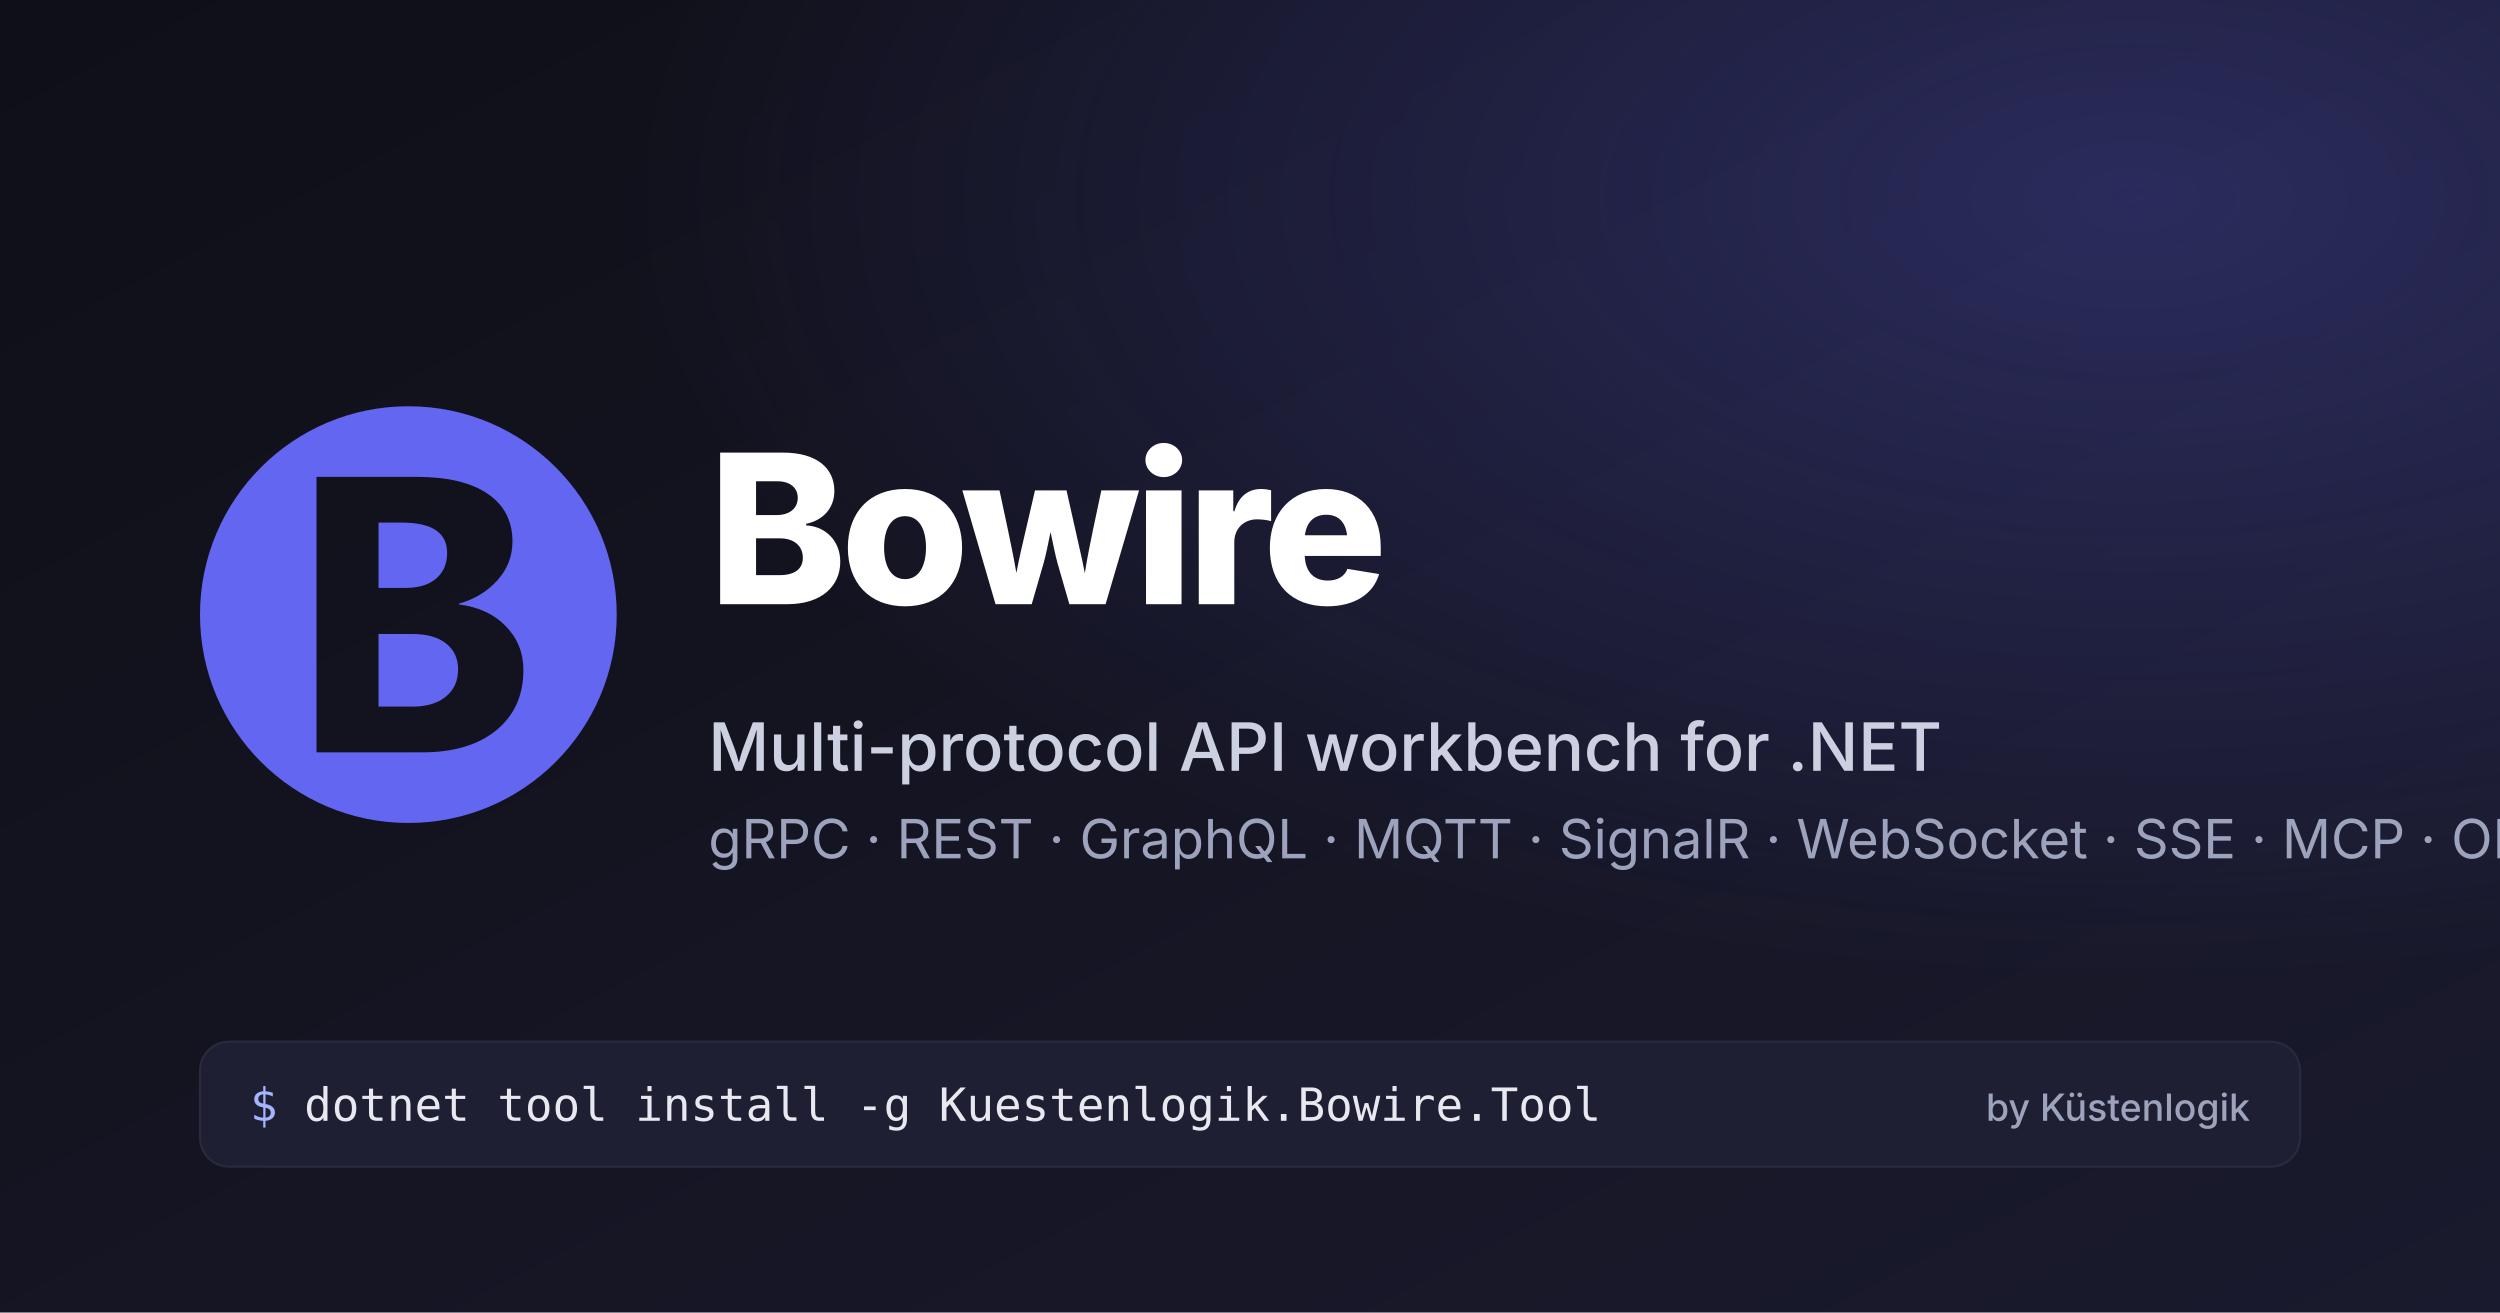
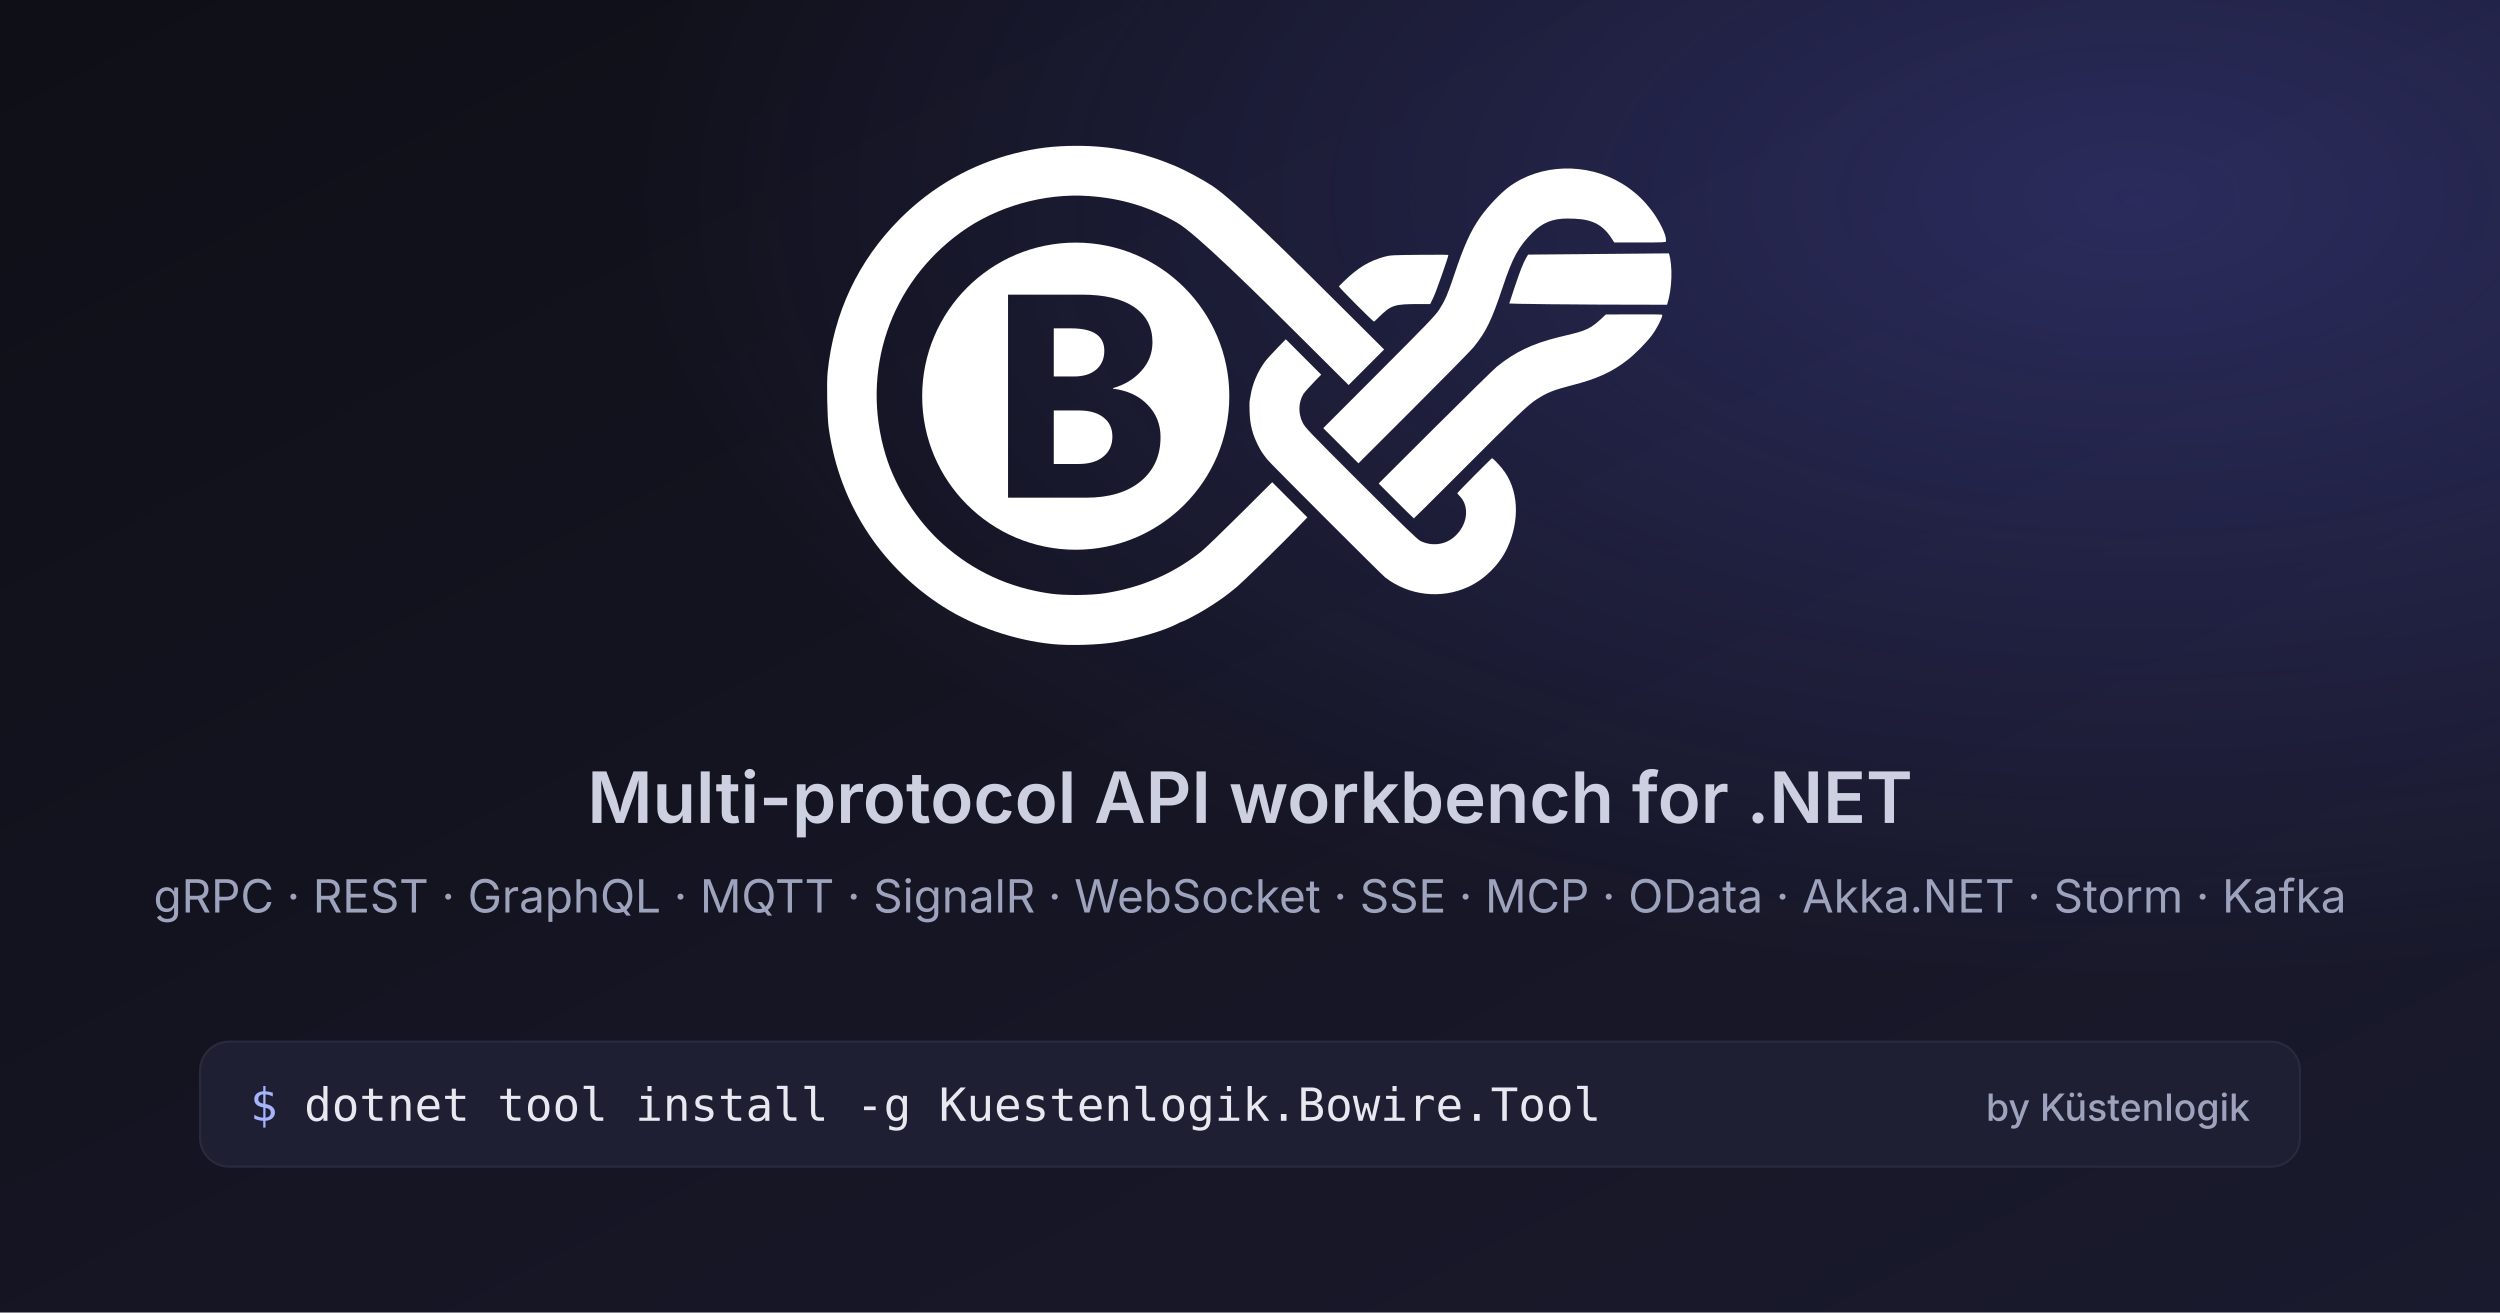
<svg xmlns="http://www.w3.org/2000/svg" width="1200" height="630" viewBox="0 0 1200 630">
  <defs>
    <linearGradient id="bg" x1="0" y1="0" x2="1" y2="1">
      <stop offset="0" stop-color="#0f0f17" />
      <stop offset="1" stop-color="#1a1a2e" />
    </linearGradient>
    <radialGradient id="glow" cx="0.85" cy="0.15" r="0.6">
      <stop offset="0" stop-color="#6366f1" stop-opacity="0.28" />
      <stop offset="1" stop-color="#6366f1" stop-opacity="0" />
    </radialGradient>
  </defs>
  <rect width="1200" height="630" fill="url(#bg)" />
  <rect width="1200" height="630" fill="url(#glow)" />
-   <g transform="translate(96, 195) scale(2.103)">
-     <g transform="translate(-57.67968,-154.6691)" fill="#6366f1">
-       <path d="m 98.434,206.655 v 16.574 h 7.673 c 3.274,0 5.832,-0.76 7.673,-2.28 1.871,-1.52 2.806,-3.596 2.806,-6.226 0,-2.514 -0.921,-4.487 -2.762,-5.919 -1.812,-1.432 -4.356,-2.149 -7.63,-2.149 z" />
-       <path d="m 98.434,181.223 v 14.908 h 6.226 c 2.923,0 5.218,-0.702 6.884,-2.105 1.695,-1.432 2.543,-3.391 2.543,-5.876 0,-4.619 -3.45,-6.928 -10.348,-6.928 z" />
-       <path d="m 105.237,154.669 c -26.265,-1.7e-4 -47.557,21.292 -47.557,47.557 -1.66e-4,26.265 21.292,47.557 47.557,47.557 26.265,-1.2e-4 47.557,-21.292 47.557,-47.557 -1.2e-4,-26.265 -21.292,-47.557 -47.557,-47.557 z M 84.271,170.787 h 22.889 c 7.016,0 12.409,1.286 16.179,3.859 3.771,2.572 5.657,6.197 5.657,10.874 0,3.391 -1.155,6.358 -3.464,8.901 -2.28,2.543 -5.203,4.312 -8.769,5.306 v 0.175 c 4.472,0.555 8.038,2.207 10.699,4.955 2.689,2.748 4.034,6.095 4.034,10.041 0,5.759 -2.061,10.333 -6.183,13.724 -4.122,3.362 -9.749,5.043 -16.881,5.043 H 84.271 Z" />
+   <g transform="translate(397, 70) scale(1.55)" fill="#ffffff">
+     <g transform="translate(-17.75999,-27.71292)">
+       <g transform="translate(34.74326,-42.02819)">
+         <path d="m -16.83,139.959 c 1.846,-18.466 9.494,-34.683 22.482,-47.671 9.939,-9.94 22.107,-16.854 35.625,-20.244 6.476,-1.624 11.945,-2.291 18.888,-2.302 10.978,-0.018 20.309,1.884 30.732,6.266 2.941,1.237 8.552,4.245 11.365,6.094 6.771,4.45 24.728,22.28 41.455,38.948 l 11.803,11.756 -5.5,5.507 -5.5,5.507 -12.797,-12.749 C 115.874,115.28 97.229,96.86 91.344,93.506 82.647,88.551 74.183,86.001 64.055,85.286 50.325,84.317 35.497,88.52 24.446,96.514 2.418,112.446 -6.743,139.621 1.169,165.561 c 3.051,10.003 9.653,20.286 17.594,27.402 9.488,8.503 20.732,13.688 33.516,15.456 4.388,0.607 12.292,0.547 16.7,-0.126 11.302,-1.726 21.221,-6.009 29.921,-12.92 1.084,-0.861 6.827,-6.401 12.761,-12.31 l 9.202,-9.157 5.443,5.447 5.443,5.447 -0.264,0.276 c -9.331,9.74 -20.247,20.152 -21.567,21.256 -3.273,2.739 -6.01,4.678 -10.102,7.16 -2.218,1.345 -6.51,3.588 -6.866,3.588 -0.11,0 -0.704,0.269 -1.321,0.597 -3.992,2.125 -12.162,4.567 -19.285,5.765 -5.081,0.854 -14.104,1.134 -19.492,0.603 -11.629,-1.145 -24.114,-5.401 -33.749,-11.505 -9.131,-5.785 -17.106,-13.519 -23.051,-22.357 -6.683,-9.934 -10.837,-20.917 -12.55,-33.177 -0.439,-3.144 -0.647,-13.878 -0.33,-17.048 z m 130.679,8.93 c 0.046,-0.191 0.212,-1.131 0.367,-2.087 0.545,-3.361 2.1,-7.02 4.282,-10.076 0.552,-0.773 2.613,-3.04 4.581,-5.039 l 1.991,-2.047 5.489,5.492 5.489,5.492 c 0,0 -0.47,0.386 -1.671,1.657 -1.201,1.271 -3.553,3.764 -3.916,4.404 -1.503,2.652 -1.57,5.957 -0.179,8.757 0.787,1.583 1.837,2.68 18.068,18.879 13.362,13.336 17.493,17.328 18.393,17.774 3.388,1.682 7.436,1.27 10.236,-1.041 4.505,-3.719 4.996,-9.507 2.149,-12.618 -0.488,-0.533 -0.94,-1.006 -0.94,-1.114 0,-0.217 10.533,-10.842 10.748,-10.842 0.245,0 1.93,1.727 3.125,3.185 5.181,6.321 5.562,16.014 1.617,24.552 -2.396,5.185 -6.923,9.712 -12.108,12.108 -8.384,3.874 -18.408,2.729 -25.729,-2.937 -1.11,-0.859 -35.461,-35.208 -36.41,-36.407 -1.52,-1.922 -2.028,-2.677 -2.759,-4.098 -1.907,-3.713 -2.674,-6.643 -2.811,-10.746 -0.053,-1.595 -0.059,-3.056 -0.013,-3.247 z m 39.305,-8.234 c 15.532,-15.554 18.252,-18.375 19.375,-20.114 1.794,-2.775 2.698,-4.843 4.543,-10.387 3.167,-9.515 5.157,-13.935 8.283,-18.396 2.163,-3.086 6.166,-7.32 8.737,-9.24 9.703,-7.246 24.151,-7.704 35.066,-1.111 5.643,3.409 10.127,8.493 12.836,14.556 0.882,1.975 0.811,2.767 0.811,3.394 0,0.262 -1.389,0.317 -8.009,0.317 h -8.009 l -0.775,-1.212 c -3.443,-5.382 -7.561,-6.186 -13.693,-6.205 -4.611,-0.015 -7.802,1.278 -10.906,4.417 -4.335,4.384 -6.129,7.677 -9.177,16.843 -3.422,10.289 -5.141,13.822 -9.087,18.671 -0.779,0.957 -9.459,9.776 -19.291,19.599 l -16.288,16.271 -5.449,-5.45 -5.449,-5.45 z m -10.048,-28.993 c 4.378,-4.232 7.703,-6.241 12.579,-7.597 1.665,-0.463 2.428,-0.501 11.812,-0.581 5.517,-0.047 7.915,-0.014 7.915,0.074 0,0.622 -3.842,11.52 -4.636,13.149 l -0.989,2.03 h -3.158 c -8.129,0 -8.893,0.253 -12.989,4.298 -1.481,1.463 -1.207,1.073 -1.332,1.073 -0.302,0 -10.772,-10.513 -10.751,-10.796 0.009,-0.122 -0.167,0.009 1.548,-1.649 z m 27.403,46.018 c 10.047,-10.022 19.051,-18.851 20.007,-19.62 5.573,-4.479 10.843,-7.003 18.787,-8.998 7.107,-1.784 9.261,-1.809 13.294,-5.613 l 1.579,-1.49 7.284,-0.012 c 10.792,-0.018 10.184,-0.036 10.184,0.296 0,0.747 -1.619,4.028 -3.179,6.118 -1.784,2.391 -5.308,5.952 -7.724,7.807 -4.777,3.667 -9.255,5.707 -16.799,7.651 -6.021,1.552 -7.893,2.297 -11.253,4.477 -2.662,1.727 -5.707,4.638 -23.533,22.491 -8.736,8.749 -14.351,14.32 -14.418,14.32 -0.068,0 -2.55,-2.428 -5.516,-5.397 L 153.829,174.315 Z m 25.465,-44.278 c 1.781,-5.28 2.612,-7.384 3.549,-8.988 l 0.576,-0.986 43.615,-0.389 c 1.173,3.735 1.064,10.882 -0.579,15.913 -31.509,0 -48.871,-0.293 -48.861,-0.389 0.01,-0.096 0.774,-2.418 1.7,-5.161 z" />
+         <path d="m 53.217,151.693 v 16.574 h 7.673 c 3.274,0 5.832,-0.76 7.673,-2.28 1.871,-1.52 2.806,-3.596 2.806,-6.226 0,-2.514 -0.921,-4.487 -2.762,-5.919 -1.812,-1.432 -4.356,-2.149 -7.63,-2.149 z" />
+         <path d="m 53.217,126.262 v 14.908 h 6.226 c 2.923,0 5.218,-0.702 6.884,-2.105 1.695,-1.432 2.543,-3.391 2.543,-5.876 0,-4.619 -3.45,-6.928 -10.348,-6.928 z" />
+         <path d="m 60.02,99.708 c -26.265,-1.7e-4 -47.557,21.292 -47.557,47.557 -1.66e-4,26.265 21.292,47.557 47.557,47.557 26.265,-1.2e-4 47.557,-21.292 47.557,-47.557 -1.2e-4,-26.265 -21.292,-47.557 -47.557,-47.557 z m -20.966,16.118 h 22.889 c 7.016,0 12.409,1.286 16.179,3.859 3.771,2.572 5.657,6.197 5.657,10.874 0,3.391 -1.155,6.358 -3.464,8.901 -2.28,2.543 -5.203,4.312 -8.769,5.306 v 0.175 c 4.472,0.555 8.038,2.207 10.699,4.955 2.689,2.748 4.034,6.095 4.034,10.041 0,5.759 -2.061,10.333 -6.183,13.724 -4.122,3.362 -9.749,5.043 -16.881,5.043 h -24.16 z" />
+       </g>
    </g>
  </g>
-   <text x="340" y="290" fill="#ffffff" font-family="Inter, system-ui, -apple-system, sans-serif" font-size="100" font-weight="800" letter-spacing="-3">Bowire</text>
-   <text x="340" y="370" fill="#cdd0e0" font-family="Inter, system-ui, sans-serif" font-size="32" font-weight="500">Multi-protocol API workbench for .NET</text>
-   <text x="340" y="412" fill="#9ea3bd" font-family="Inter, system-ui, sans-serif" font-size="26" font-weight="400">gRPC · REST · GraphQL · MQTT · SignalR · WebSocket · SSE · MCP · OData</text>
+   <text x="600" y="395" fill="#cdd0e0" font-family="Inter, system-ui, sans-serif" font-size="34" font-weight="600" text-anchor="middle">Multi-protocol API workbench for .NET</text>
+   <text x="600" y="438" fill="#9ea3bd" font-family="Inter, system-ui, sans-serif" font-size="22" font-weight="400" text-anchor="middle">gRPC · REST · GraphQL · MQTT · SignalR · WebSocket · SSE · MCP · OData · Akka.NET · Storm · Kafka</text>
  <rect x="96" y="500" width="1008" height="60" rx="14" fill="#1f1f33" stroke="#2a2a3d" stroke-width="1" />
  <text x="120" y="538" fill="#a5b4fc" font-family="JetBrains Mono, ui-monospace, Consolas, monospace" font-size="22">$</text>
  <text x="146" y="538" fill="#e8e8f0" font-family="JetBrains Mono, ui-monospace, Consolas, monospace" font-size="22">dotnet tool install -g Kuestenlogik.Bowire.Tool</text>
  <text x="1080" y="538" fill="#9ea3bd" font-family="Inter, system-ui, sans-serif" font-size="18" font-weight="500" text-anchor="end">by Küstenlogik</text>
</svg>
